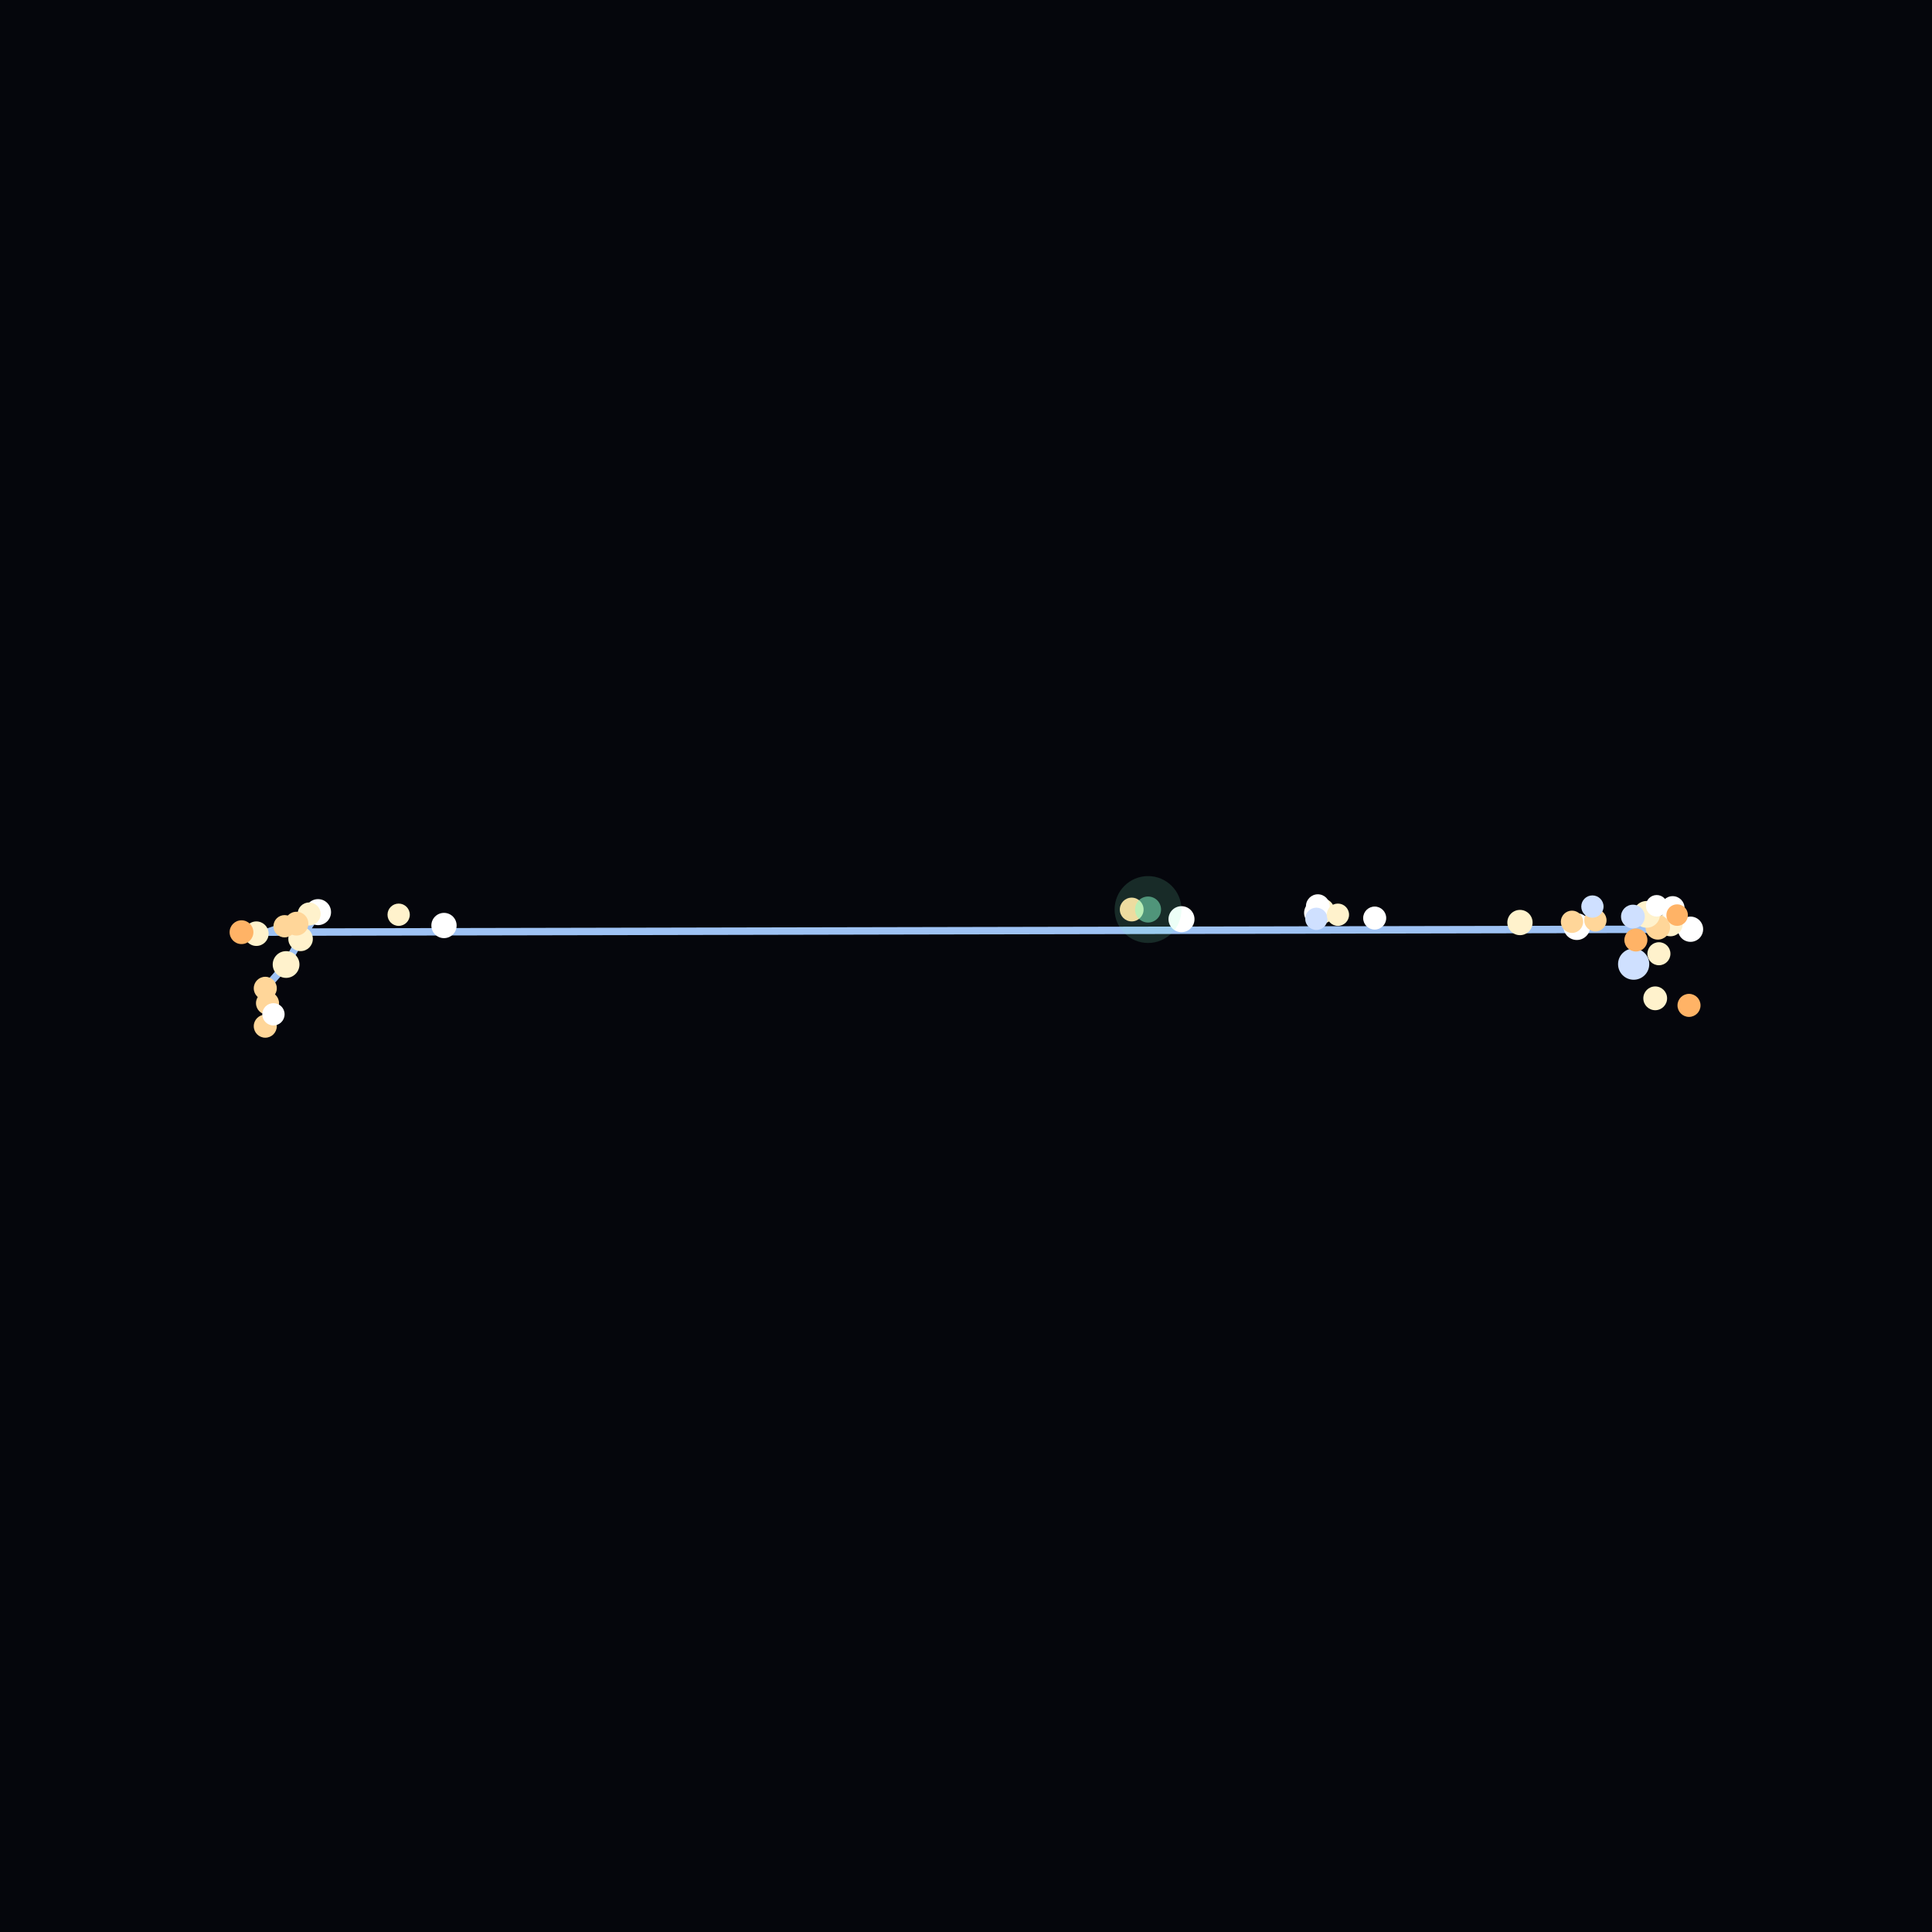
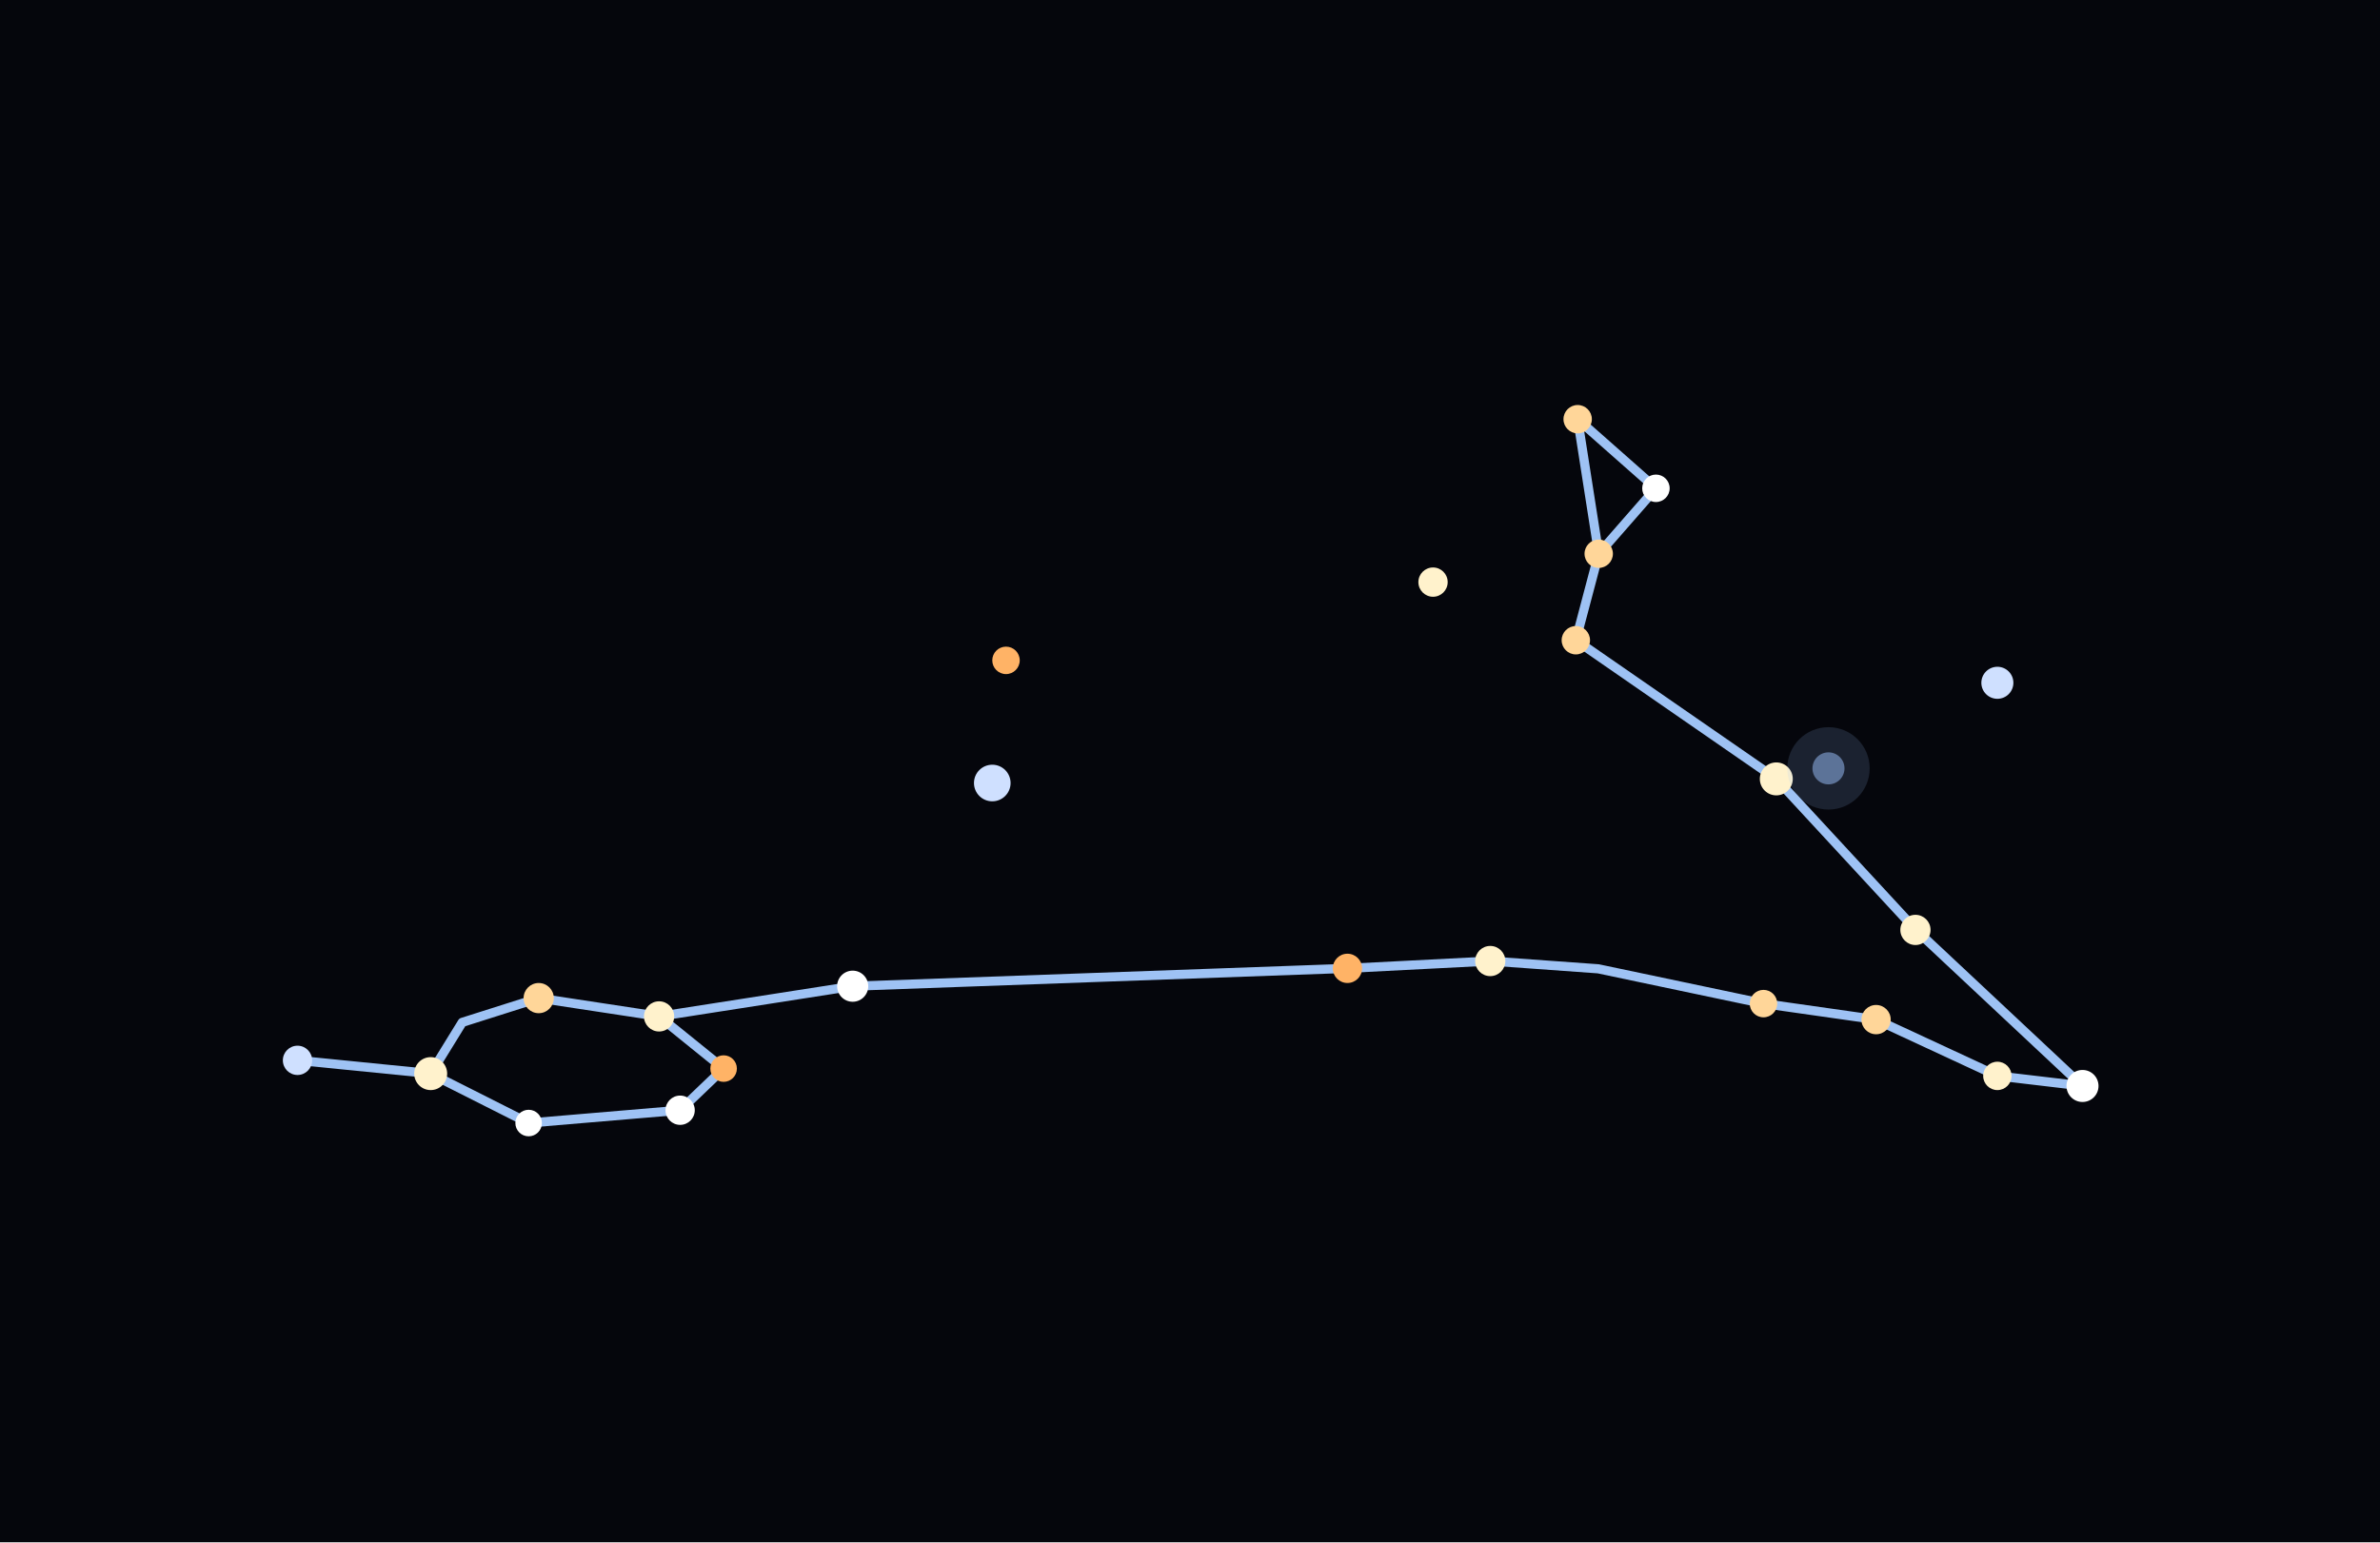
- <svg xmlns="http://www.w3.org/2000/svg" viewBox="0 0 520 520" font-family="Audiowide, Segoe UI, sans-serif">
-   <rect width="520" height="520" fill="#05060c" />
-   <polyline points="72.0,270.0 71.4,276.2 73.6,273.0 72.0,270.0 71.4,266.0 77.0,259.6 80.9,252.7 85.6,245.5 83.2,246.0 79.8,248.6 76.6,249.3 72.0,250.9 69.0,251.3 65.0,250.9 455.0,250.1 449.6,248.7 446.2,249.6 444.1,248.5 443.2,246.1 445.9,243.8 450.2,244.4 451.4,246.3 449.6,248.7" fill="none" stroke="#a6ccff" stroke-width="2.0" stroke-opacity="0.95" stroke-linejoin="round" />
-   <polyline points="443.2,246.1 439.5,246.7" fill="none" stroke="#a6ccff" stroke-width="2.0" stroke-opacity="0.95" stroke-linejoin="round" />
-   <circle class="star" cx="72.0" cy="270.0" r="3.1" fill="#ffd699" data-name="HIP 5742" data-meta="mag 4.67" />
-   <circle class="star" cx="71.4" cy="276.2" r="3.1" fill="#ffd699" data-name="HIP 5586" data-meta="mag 4.51" />
-   <circle class="star" cx="73.6" cy="273.0" r="3.0" fill="#ffffff" data-name="HIP 6193" data-meta="mag 4.74" />
-   <circle class="star" cx="71.4" cy="266.0" r="3.1" fill="#ffd699" data-name="HIP 5571" data-meta="mag 4.66" />
-   <circle class="star" cx="77.0" cy="259.6" r="3.6" fill="#fff2cc" data-name="HIP 7097" data-meta="mag 3.62" />
-   <circle class="star" cx="80.9" cy="252.7" r="3.3" fill="#fff2cc" data-name="HIP 8198" data-meta="mag 4.26" />
-   <circle class="star" cx="85.6" cy="245.5" r="3.5" fill="#ffffff" data-name="HIP 9487" data-meta="mag 3.82" />
-   <circle class="star" cx="83.2" cy="246.0" r="3.1" fill="#fff2cc" data-name="HIP 8833" data-meta="mag 4.61" />
-   <circle class="star" cx="79.8" cy="248.6" r="3.2" fill="#ffd699" data-name="HIP 7884" data-meta="mag 4.45" />
-   <circle class="star" cx="76.6" cy="249.3" r="3.0" fill="#ffd699" data-name="HIP 7007" data-meta="mag 4.84" />
-   <circle class="star" cx="69.0" cy="251.3" r="3.3" fill="#fff2cc" data-name="HIP 4906" data-meta="mag 4.27" />
-   <circle class="star" cx="65.0" cy="250.9" r="3.2" fill="#ffb366" data-name="HIP 3786" data-meta="mag 4.44" />
-   <circle class="star" cx="455.0" cy="250.1" r="3.4" fill="#ffffff" data-name="HIP 118268" data-meta="mag 4.03" />
-   <circle class="star" cx="449.6" cy="248.7" r="3.3" fill="#fff2cc" data-name="HIP 116771" data-meta="mag 4.13" />
-   <circle class="star" cx="446.2" cy="249.6" r="3.3" fill="#ffd699" data-name="HIP 115830" data-meta="mag 4.27" />
-   <circle class="star" cx="443.2" cy="246.1" r="3.6" fill="#fff2cc" data-name="HIP 114971" data-meta="mag 3.7" />
-   <circle class="star" cx="445.9" cy="243.8" r="2.9" fill="#ffffff" data-name="HIP 115738" data-meta="mag 4.95" />
-   <circle class="star" cx="450.2" cy="244.4" r="3.2" fill="#ffffff" data-name="HIP 116928" data-meta="mag 4.49" />
-   <circle class="star" cx="451.4" cy="246.3" r="2.9" fill="#ffb366" data-name="HIP 117245" data-meta="mag 4.95" />
-   <circle class="star" cx="439.5" cy="246.7" r="3.2" fill="#cfe0ff" data-name="HIP 113889" data-meta="mag 4.48" />
-   <circle class="star" cx="439.7" cy="259.5" r="4.2" fill="#cfe0ff" data-name="HIP 113963" data-meta="mag 2.49" />
-   <circle class="star" cx="424.4" cy="249.4" r="3.6" fill="#ffffff" data-name="HIP 109427" data-meta="mag 3.52" />
-   <circle class="star" cx="318.0" cy="247.4" r="3.5" fill="#ffffff" data-name="HIP 77622" data-meta="mag 3.71" />
-   <circle class="star" cx="119.5" cy="249.1" r="3.4" fill="#ffffff" data-name="HIP 18907" data-meta="mag 3.91" />
-   <circle class="star" cx="409.1" cy="248.3" r="3.4" fill="#fff2cc" data-name="HIP 104987" data-meta="mag 3.92" />
-   <circle class="star" cx="354.4" cy="245.7" r="3.4" fill="#ffffff" data-name="HIP 88192" data-meta="mag 3.93" />
-   <circle class="star" cx="355.8" cy="245.2" r="3.4" fill="#fff2cc" data-name="HIP 88601" data-meta="mag 4.03" />
-   <circle class="star" cx="304.6" cy="244.8" r="3.2" fill="#ffd699" data-name="HIP 73620" data-meta="mag 4.39" />
-   <circle class="star" cx="354.7" cy="243.9" r="3.2" fill="#ffffff" data-name="HIP 88290" data-meta="mag 4.42" />
-   <circle class="star" cx="445.5" cy="268.7" r="3.2" fill="#fff2cc" data-name="HIP 115623" data-meta="mag 4.42" />
-   <circle class="star" cx="440.3" cy="253.0" r="3.1" fill="#ffb366" data-name="HIP 114144" data-meta="mag 4.54" />
-   <circle class="star" cx="446.5" cy="256.7" r="3.1" fill="#fff2cc" data-name="HIP 115919" data-meta="mag 4.54" />
-   <circle class="star" cx="370.0" cy="247.1" r="3.1" fill="#ffffff" data-name="HIP 92946" data-meta="mag 4.62" />
-   <circle class="star" cx="454.6" cy="270.6" r="3.1" fill="#ffb366" data-name="HIP 118131" data-meta="mag 4.63" />
-   <circle class="star" cx="429.4" cy="247.7" r="3.0" fill="#ffd699" data-name="HIP 110882" data-meta="mag 4.78" />
-   <circle class="star" cx="354.3" cy="247.3" r="3.0" fill="#cfe0ff" data-name="HIP 88149" data-meta="mag 4.79" />
-   <circle class="star" cx="428.6" cy="244.0" r="3.0" fill="#cfe0ff" data-name="HIP 110672" data-meta="mag 4.8" />
-   <circle class="star" cx="107.3" cy="246.2" r="3.0" fill="#fff2cc" data-name="HIP 15457" data-meta="mag 4.84" />
-   <circle class="star" cx="360.1" cy="246.2" r="3.0" fill="#fff2cc" data-name="HIP 89918" data-meta="mag 4.85" />
-   <circle class="star" cx="423.1" cy="248.1" r="3.0" fill="#ffd699" data-name="HIP 109068" data-meta="mag 4.86" />
-   <circle class="star" cx="370.0" cy="247.1" r="2.9" fill="#ffffff" data-name="HIP 92951" data-meta="mag 4.98" />
-   <circle class="star" cx="309.0" cy="244.8" r="9" fill="#88ffcc" fill-opacity="0.15" data-name="M5" data-meta="gc" />
-   <circle cx="309.0" cy="244.8" r="3.5" fill="#88ffcc" fill-opacity="0.5" />
+ <svg xmlns="http://www.w3.org/2000/svg" viewBox="0 0 520 337" font-family="Audiowide, Segoe UI, sans-serif">
+   <rect width="520" height="337" fill="#05060c" />
+   <polyline points="349.3,121.0 344.7,91.6 361.8,106.7 349.3,121.0 344.3,139.9 388.1,170.2 418.6,203.2 455.0,237.3 436.4,235.1 409.9,222.8 385.3,219.3 349.2,211.7 325.6,210.0 294.4,211.6 186.3,215.5 144.0,222.1 117.7,218.1 101.0,223.4 94.1,234.6 115.5,245.4 148.6,242.6 158.1,233.5 144.0,222.1" fill="none" stroke="#a6ccff" stroke-width="2.0" stroke-opacity="0.95" stroke-linejoin="round" />
+   <polyline points="94.1,234.6 65.0,231.7" fill="none" stroke="#a6ccff" stroke-width="2.0" stroke-opacity="0.95" stroke-linejoin="round" />
+   <circle class="star" cx="349.3" cy="121.0" r="3.1" fill="#ffd699" data-name="HIP 5742" data-meta="mag 4.67" />
+   <circle class="star" cx="344.7" cy="91.6" r="3.1" fill="#ffd699" data-name="HIP 5586" data-meta="mag 4.51" />
+   <circle class="star" cx="361.8" cy="106.7" r="3.0" fill="#ffffff" data-name="HIP 6193" data-meta="mag 4.74" />
+   <circle class="star" cx="344.3" cy="139.9" r="3.1" fill="#ffd699" data-name="HIP 5571" data-meta="mag 4.66" />
+   <circle class="star" cx="388.1" cy="170.2" r="3.6" fill="#fff2cc" data-name="HIP 7097" data-meta="mag 3.62" />
+   <circle class="star" cx="418.5" cy="203.2" r="3.3" fill="#fff2cc" data-name="HIP 8198" data-meta="mag 4.26" />
+   <circle class="star" cx="455.0" cy="237.3" r="3.5" fill="#ffffff" data-name="HIP 9487" data-meta="mag 3.82" />
+   <circle class="star" cx="436.4" cy="235.1" r="3.1" fill="#fff2cc" data-name="HIP 8833" data-meta="mag 4.61" />
+   <circle class="star" cx="409.9" cy="222.8" r="3.2" fill="#ffd699" data-name="HIP 7884" data-meta="mag 4.45" />
+   <circle class="star" cx="385.3" cy="219.3" r="3.0" fill="#ffd699" data-name="HIP 7007" data-meta="mag 4.84" />
+   <circle class="star" cx="325.6" cy="210.0" r="3.3" fill="#fff2cc" data-name="HIP 4906" data-meta="mag 4.27" />
+   <circle class="star" cx="294.4" cy="211.6" r="3.2" fill="#ffb366" data-name="HIP 3786" data-meta="mag 4.44" />
+   <circle class="star" cx="186.3" cy="215.5" r="3.4" fill="#ffffff" data-name="HIP 118268" data-meta="mag 4.03" />
+   <circle class="star" cx="144.0" cy="222.1" r="3.3" fill="#fff2cc" data-name="HIP 116771" data-meta="mag 4.13" />
+   <circle class="star" cx="117.7" cy="218.1" r="3.3" fill="#ffd699" data-name="HIP 115830" data-meta="mag 4.27" />
+   <circle class="star" cx="94.1" cy="234.6" r="3.6" fill="#fff2cc" data-name="HIP 114971" data-meta="mag 3.7" />
+   <circle class="star" cx="115.5" cy="245.4" r="2.9" fill="#ffffff" data-name="HIP 115738" data-meta="mag 4.95" />
+   <circle class="star" cx="148.6" cy="242.6" r="3.2" fill="#ffffff" data-name="HIP 116928" data-meta="mag 4.49" />
+   <circle class="star" cx="158.1" cy="233.5" r="2.9" fill="#ffb366" data-name="HIP 117245" data-meta="mag 4.95" />
+   <circle class="star" cx="65.0" cy="231.7" r="3.2" fill="#cfe0ff" data-name="HIP 113889" data-meta="mag 4.48" />
+   <circle class="star" cx="216.8" cy="171.1" r="4.0" fill="#cfe0ff" data-name="HIP 1067" data-meta="mag 2.83" />
+   <circle class="star" cx="436.4" cy="149.2" r="3.5" fill="#cfe0ff" data-name="HIP 8832" data-meta="mag 3.88" />
+   <circle class="star" cx="313.1" cy="127.2" r="3.2" fill="#fff2cc" data-name="HIP 4463" data-meta="mag 4.4" />
+   <circle class="star" cx="219.8" cy="144.3" r="3.0" fill="#ffb366" data-name="HIP 1168" data-meta="mag 4.79" />
+   <circle class="star" cx="399.5" cy="167.9" r="9" fill="#9fc4ff" fill-opacity="0.15" data-name="M74" data-meta="s" />
+   <circle cx="399.5" cy="167.9" r="3.5" fill="#9fc4ff" fill-opacity="0.5" />
</svg>
